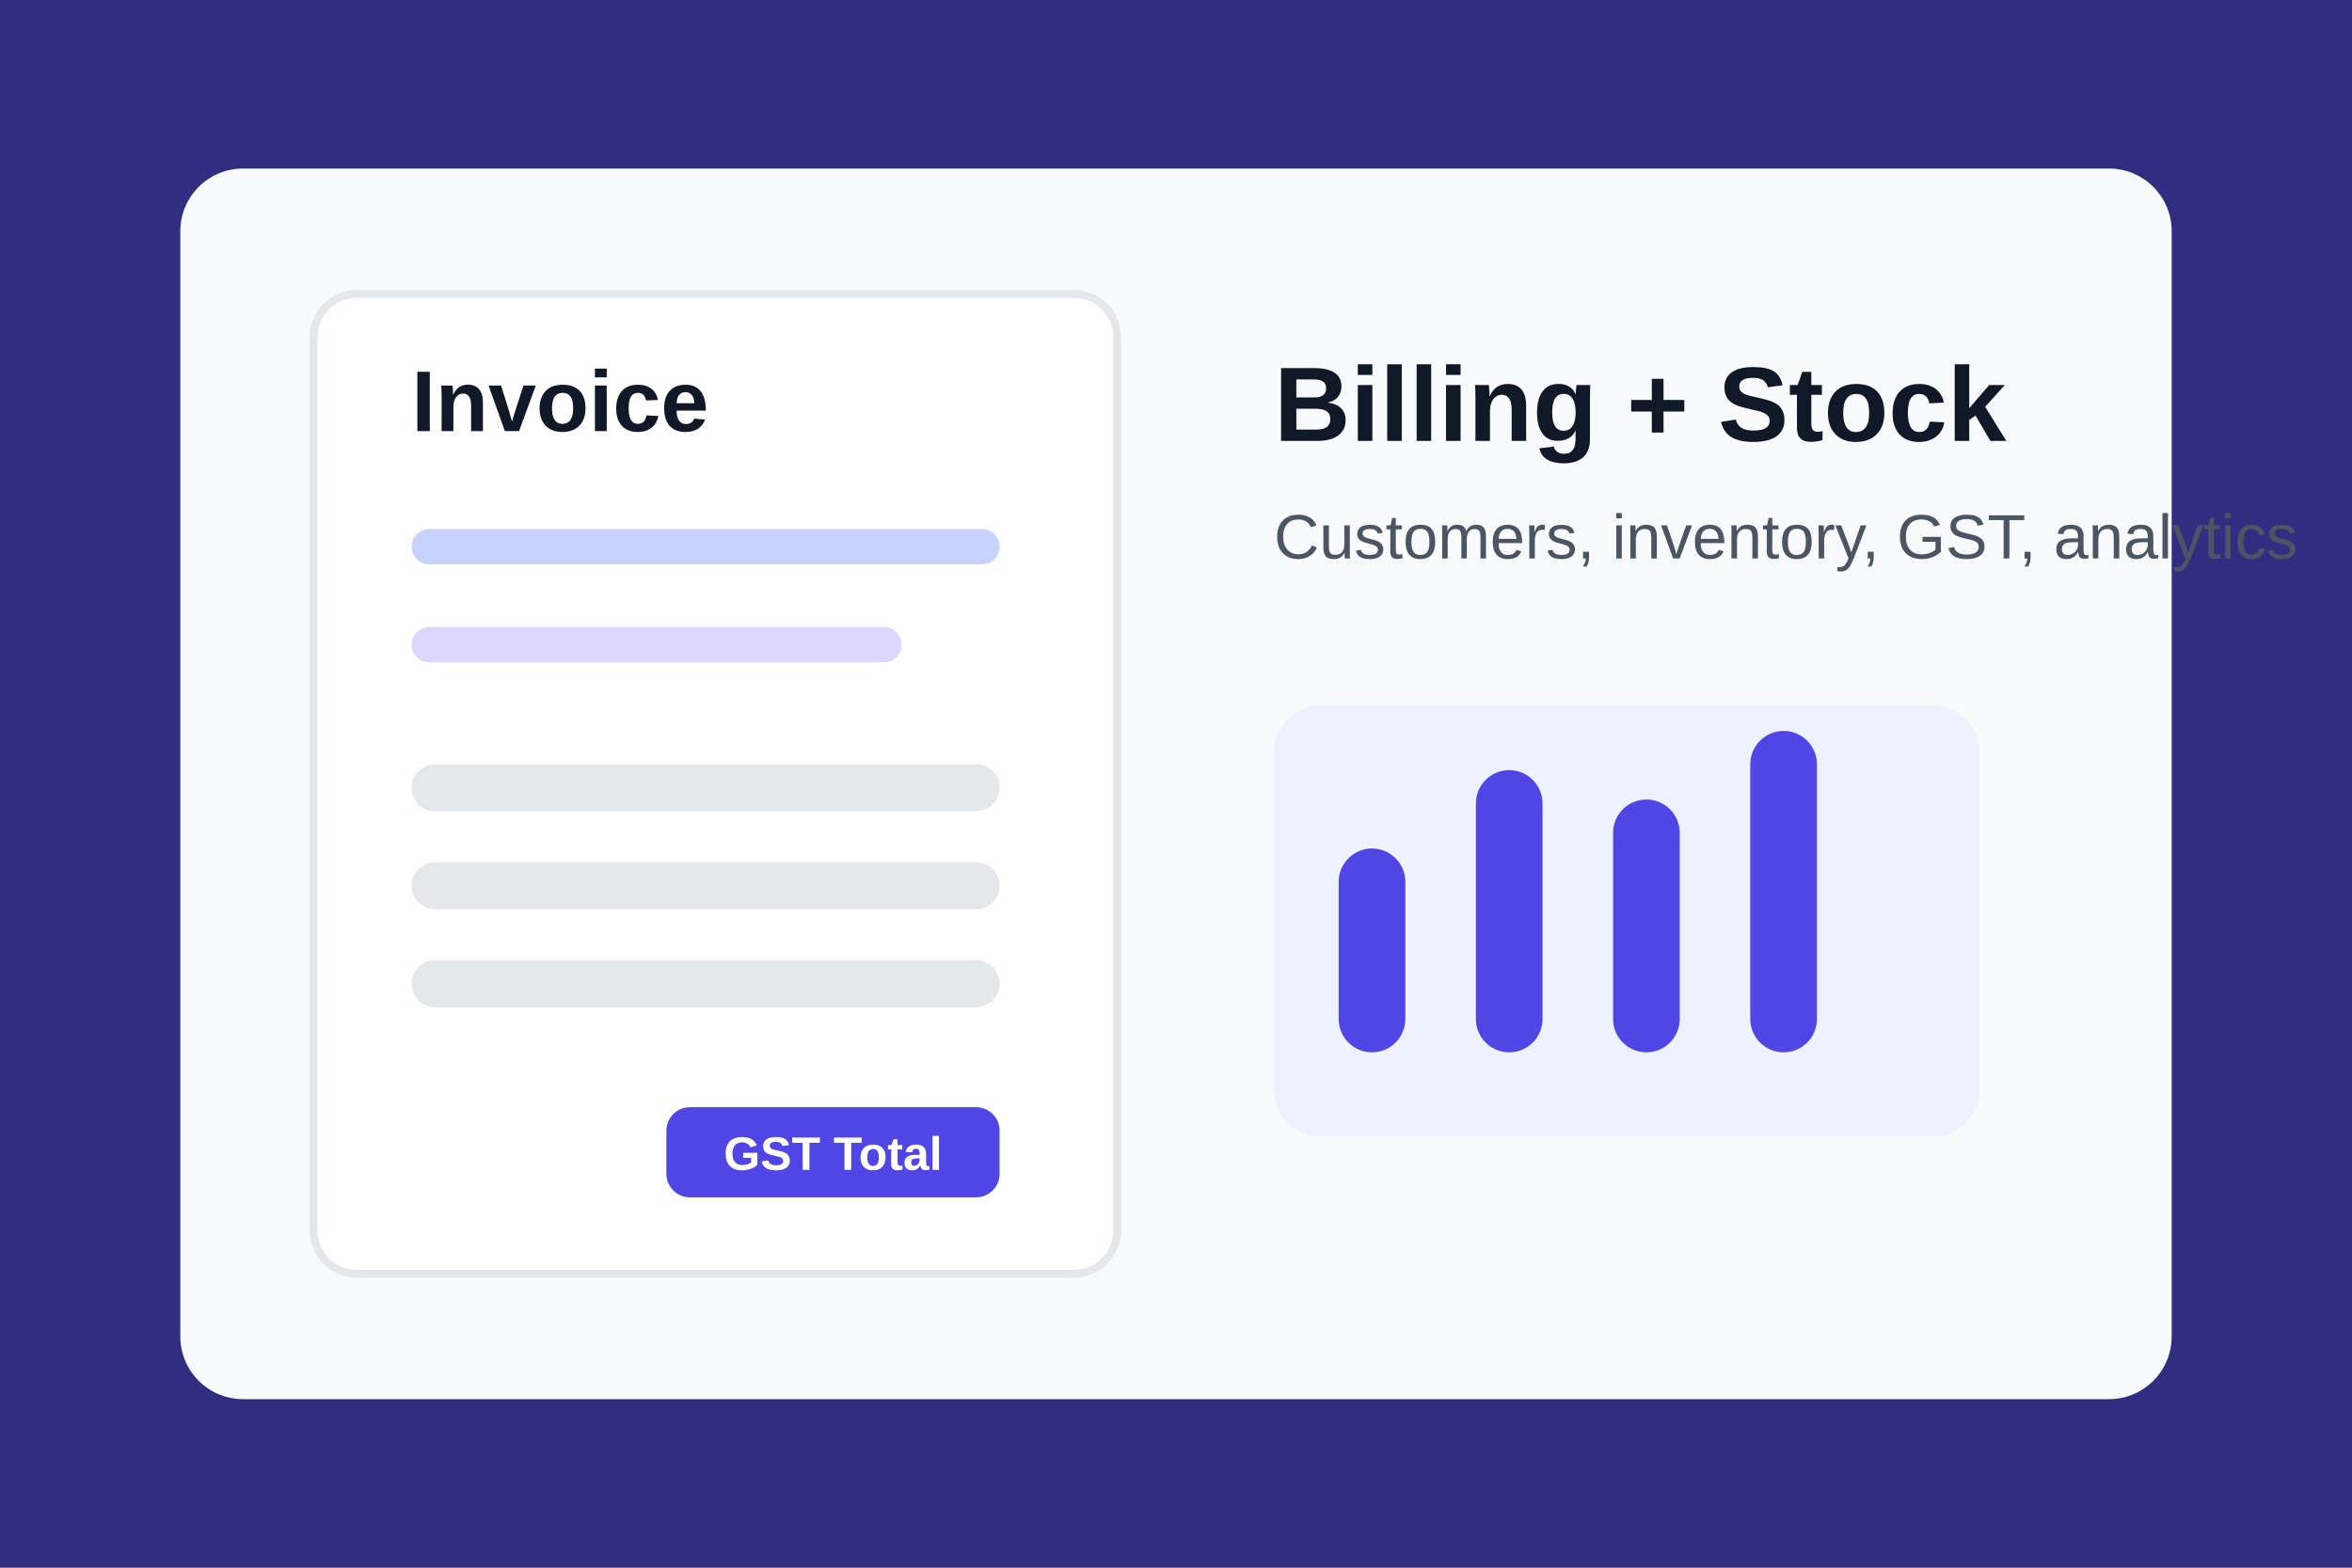
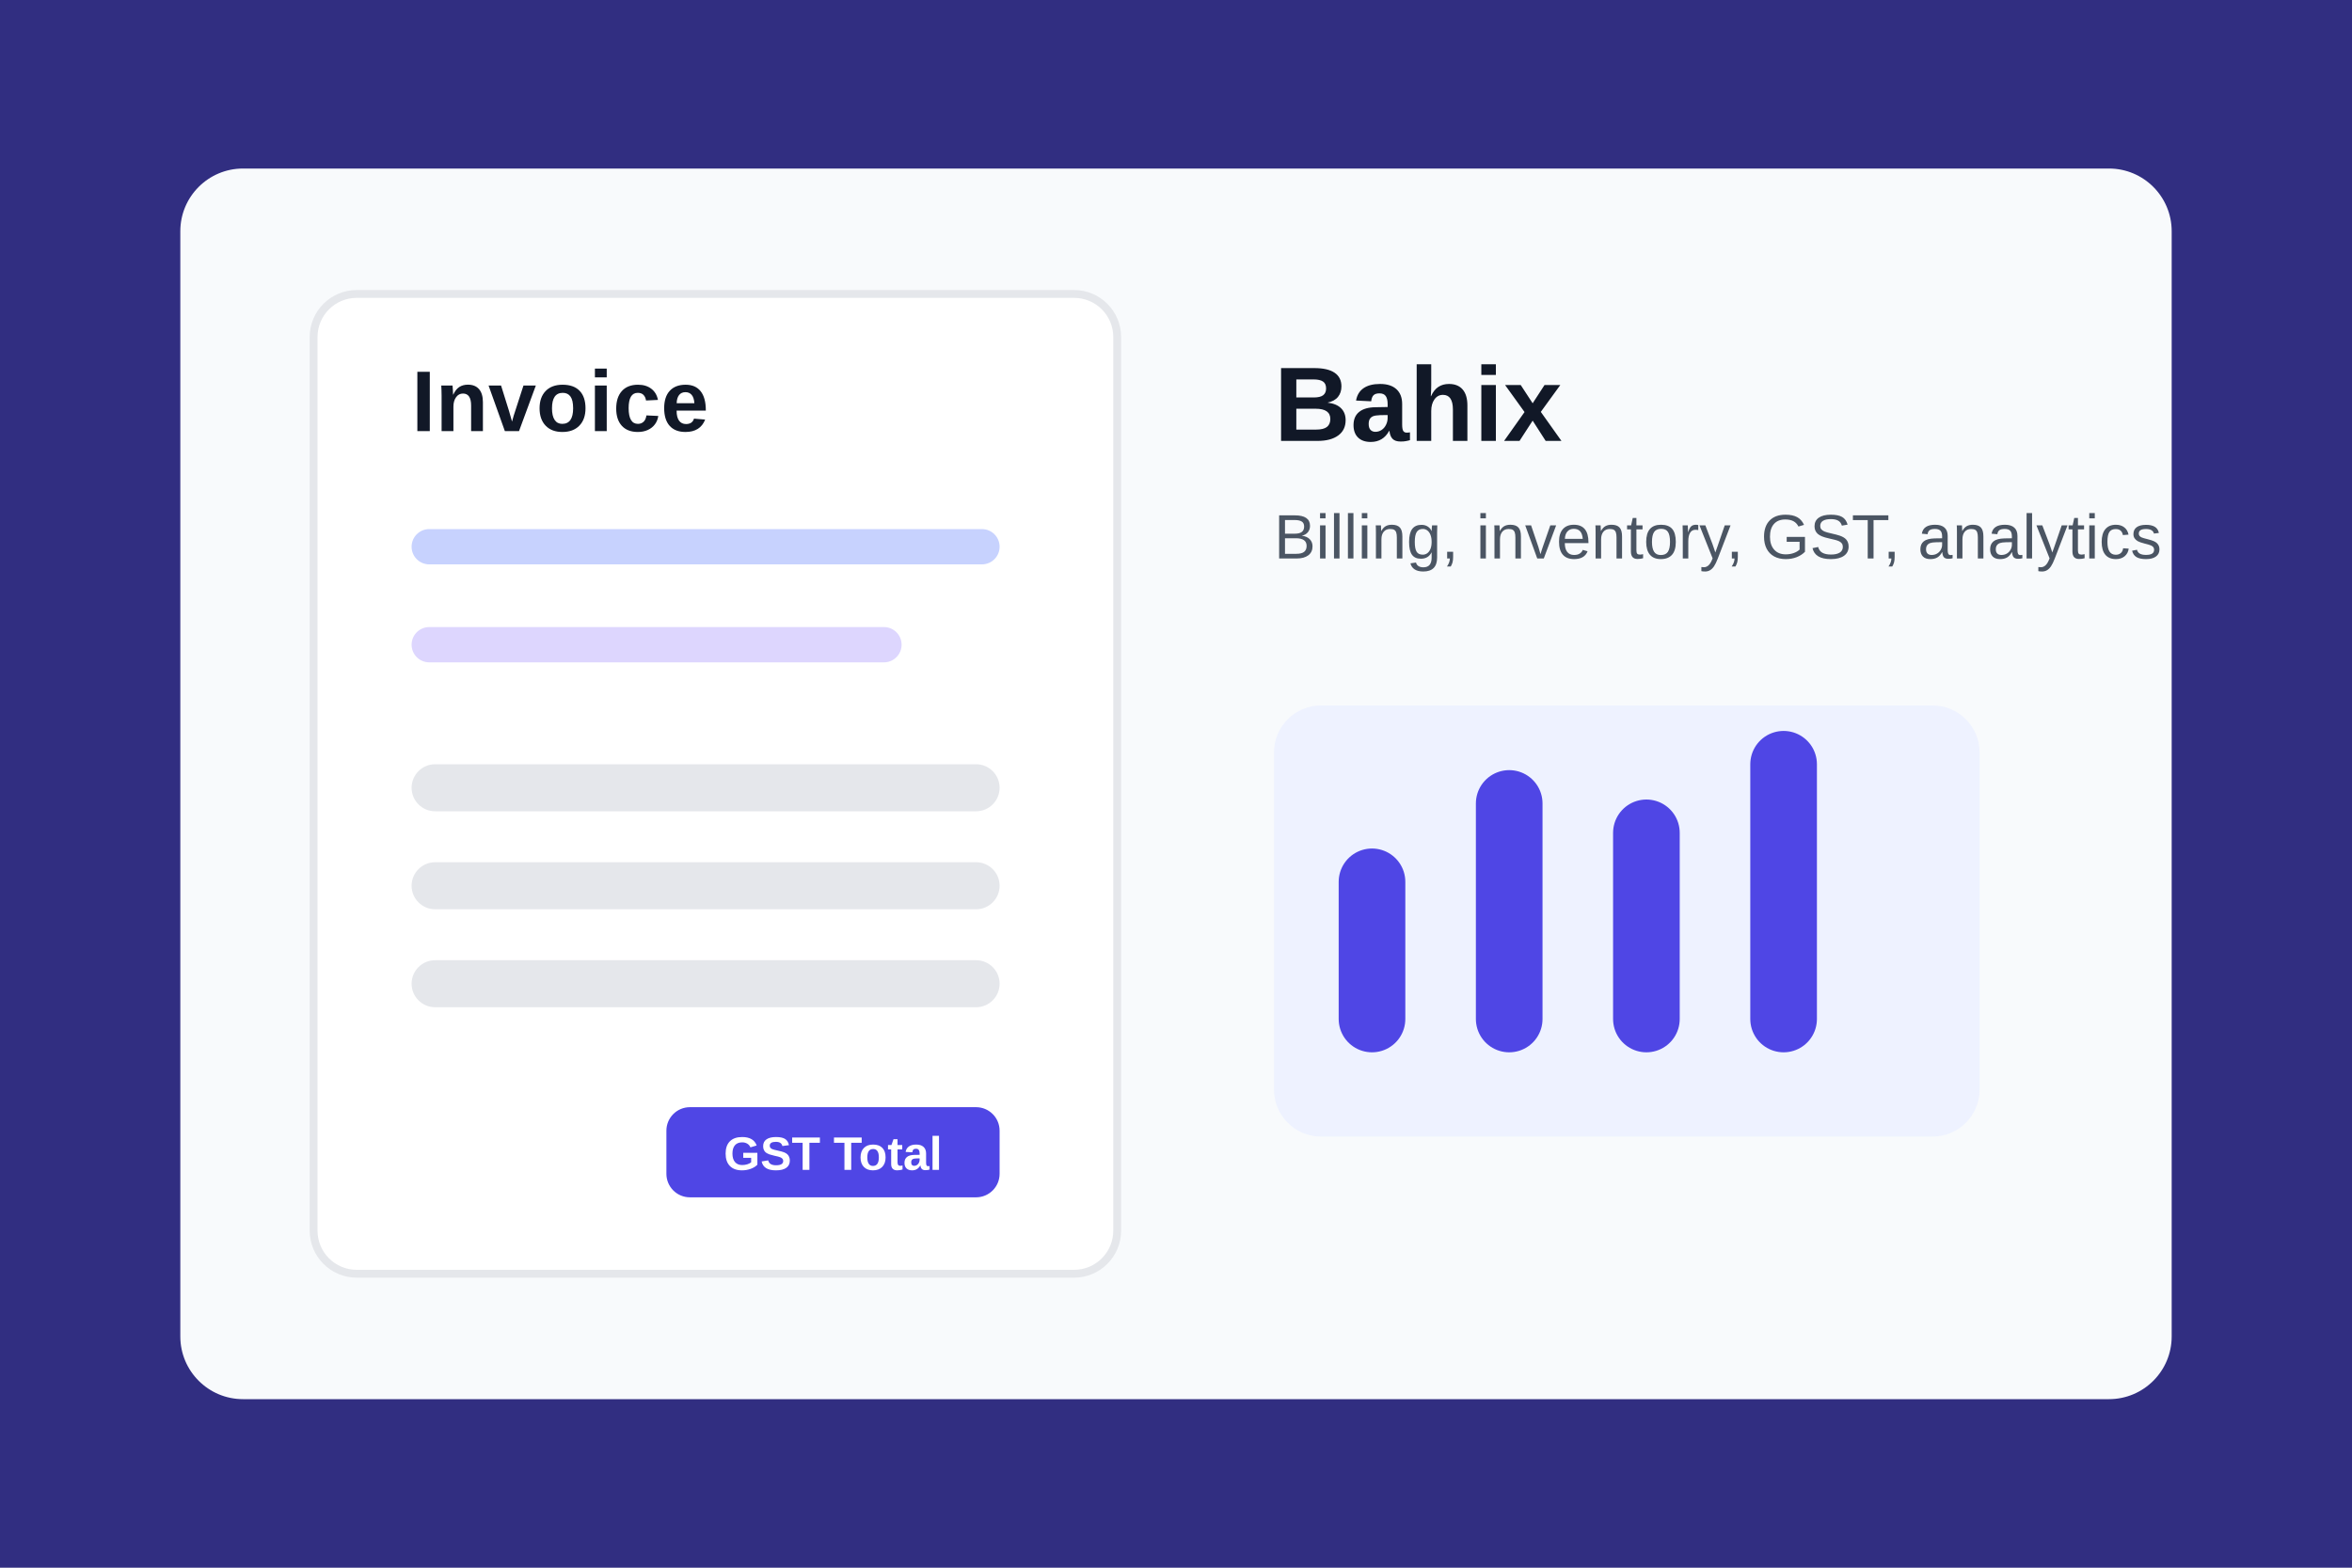
<svg xmlns="http://www.w3.org/2000/svg" width="1200" height="800" viewBox="0 0 1200 800" role="img" aria-labelledby="title desc">
  <rect width="1200" height="800" fill="#312e81" />
  <rect x="92" y="86" width="1016" height="628" rx="32" fill="#f8fafc" />
  <rect x="160" y="150" width="410" height="500" rx="22" fill="#ffffff" stroke="#e5e7eb" stroke-width="4" />
  <text x="210" y="220" font-family="Arial, sans-serif" font-size="44" font-weight="700" fill="#111827">Invoice</text>
  <rect x="210" y="270" width="300" height="18" rx="9" fill="#c7d2fe" />
  <rect x="210" y="320" width="250" height="18" rx="9" fill="#ddd6fe" />
  <rect x="210" y="390" width="300" height="24" rx="12" fill="#e5e7eb" />
  <rect x="210" y="440" width="300" height="24" rx="12" fill="#e5e7eb" />
  <rect x="210" y="490" width="300" height="24" rx="12" fill="#e5e7eb" />
  <rect x="340" y="565" width="170" height="46" rx="12" fill="#4f46e5" />
  <text x="425" y="597" text-anchor="middle" font-family="Arial, sans-serif" font-size="24" font-weight="700" fill="#ffffff">GST Total</text>
-   <text x="650" y="225" font-family="Arial, sans-serif" font-size="54" font-weight="700" fill="#111827">Billing + Stock</text>
-   <text x="650" y="285" font-family="Arial, sans-serif" font-size="32" fill="#4b5563">Customers, inventory, GST, analytics</text>
+   <text x="650" y="225" font-family="Arial, sans-serif" font-size="54" font-weight="700" fill="#111827">Bahix</text>
+   <text x="650" y="285" font-family="Arial, sans-serif" font-size="32" fill="#4b5563">Billing, inventory, GST, analytics</text>
  <rect x="650" y="360" width="360" height="220" rx="24" fill="#eef2ff" />
  <path d="M700 520v-70m70 70V410m70 110v-95m70 95V390" stroke="#4f46e5" stroke-width="34" stroke-linecap="round" />
</svg>
